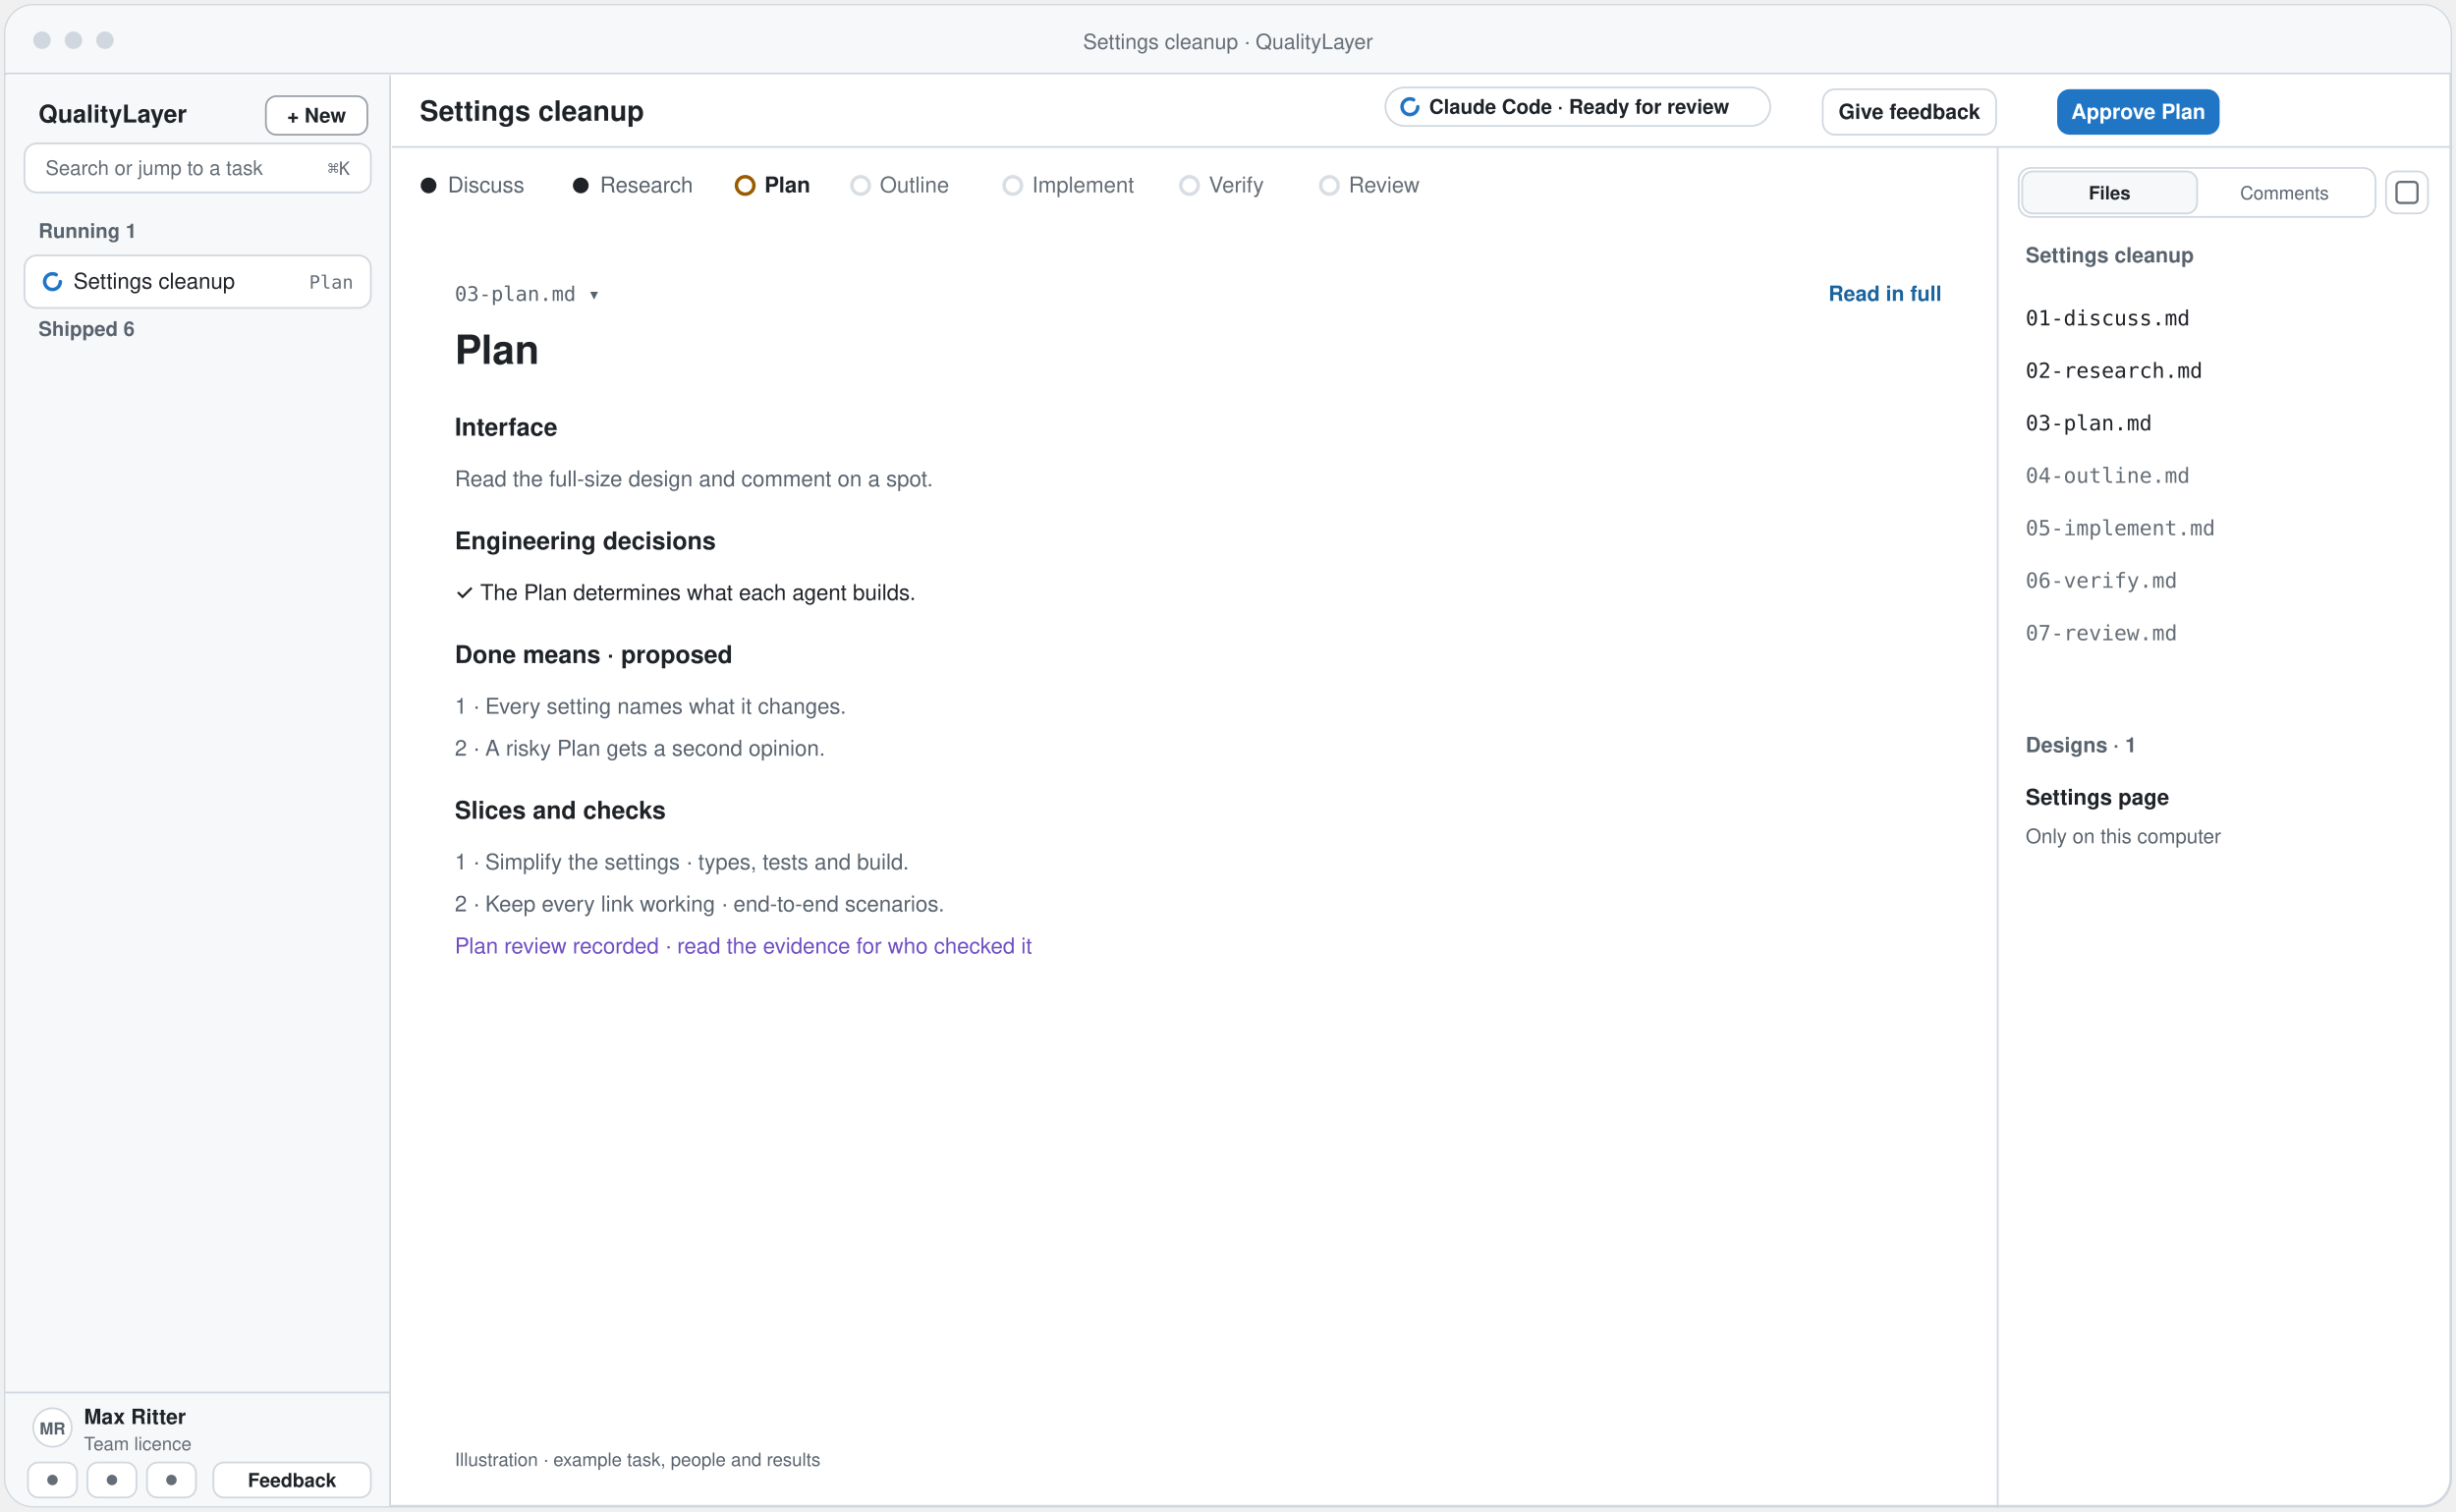
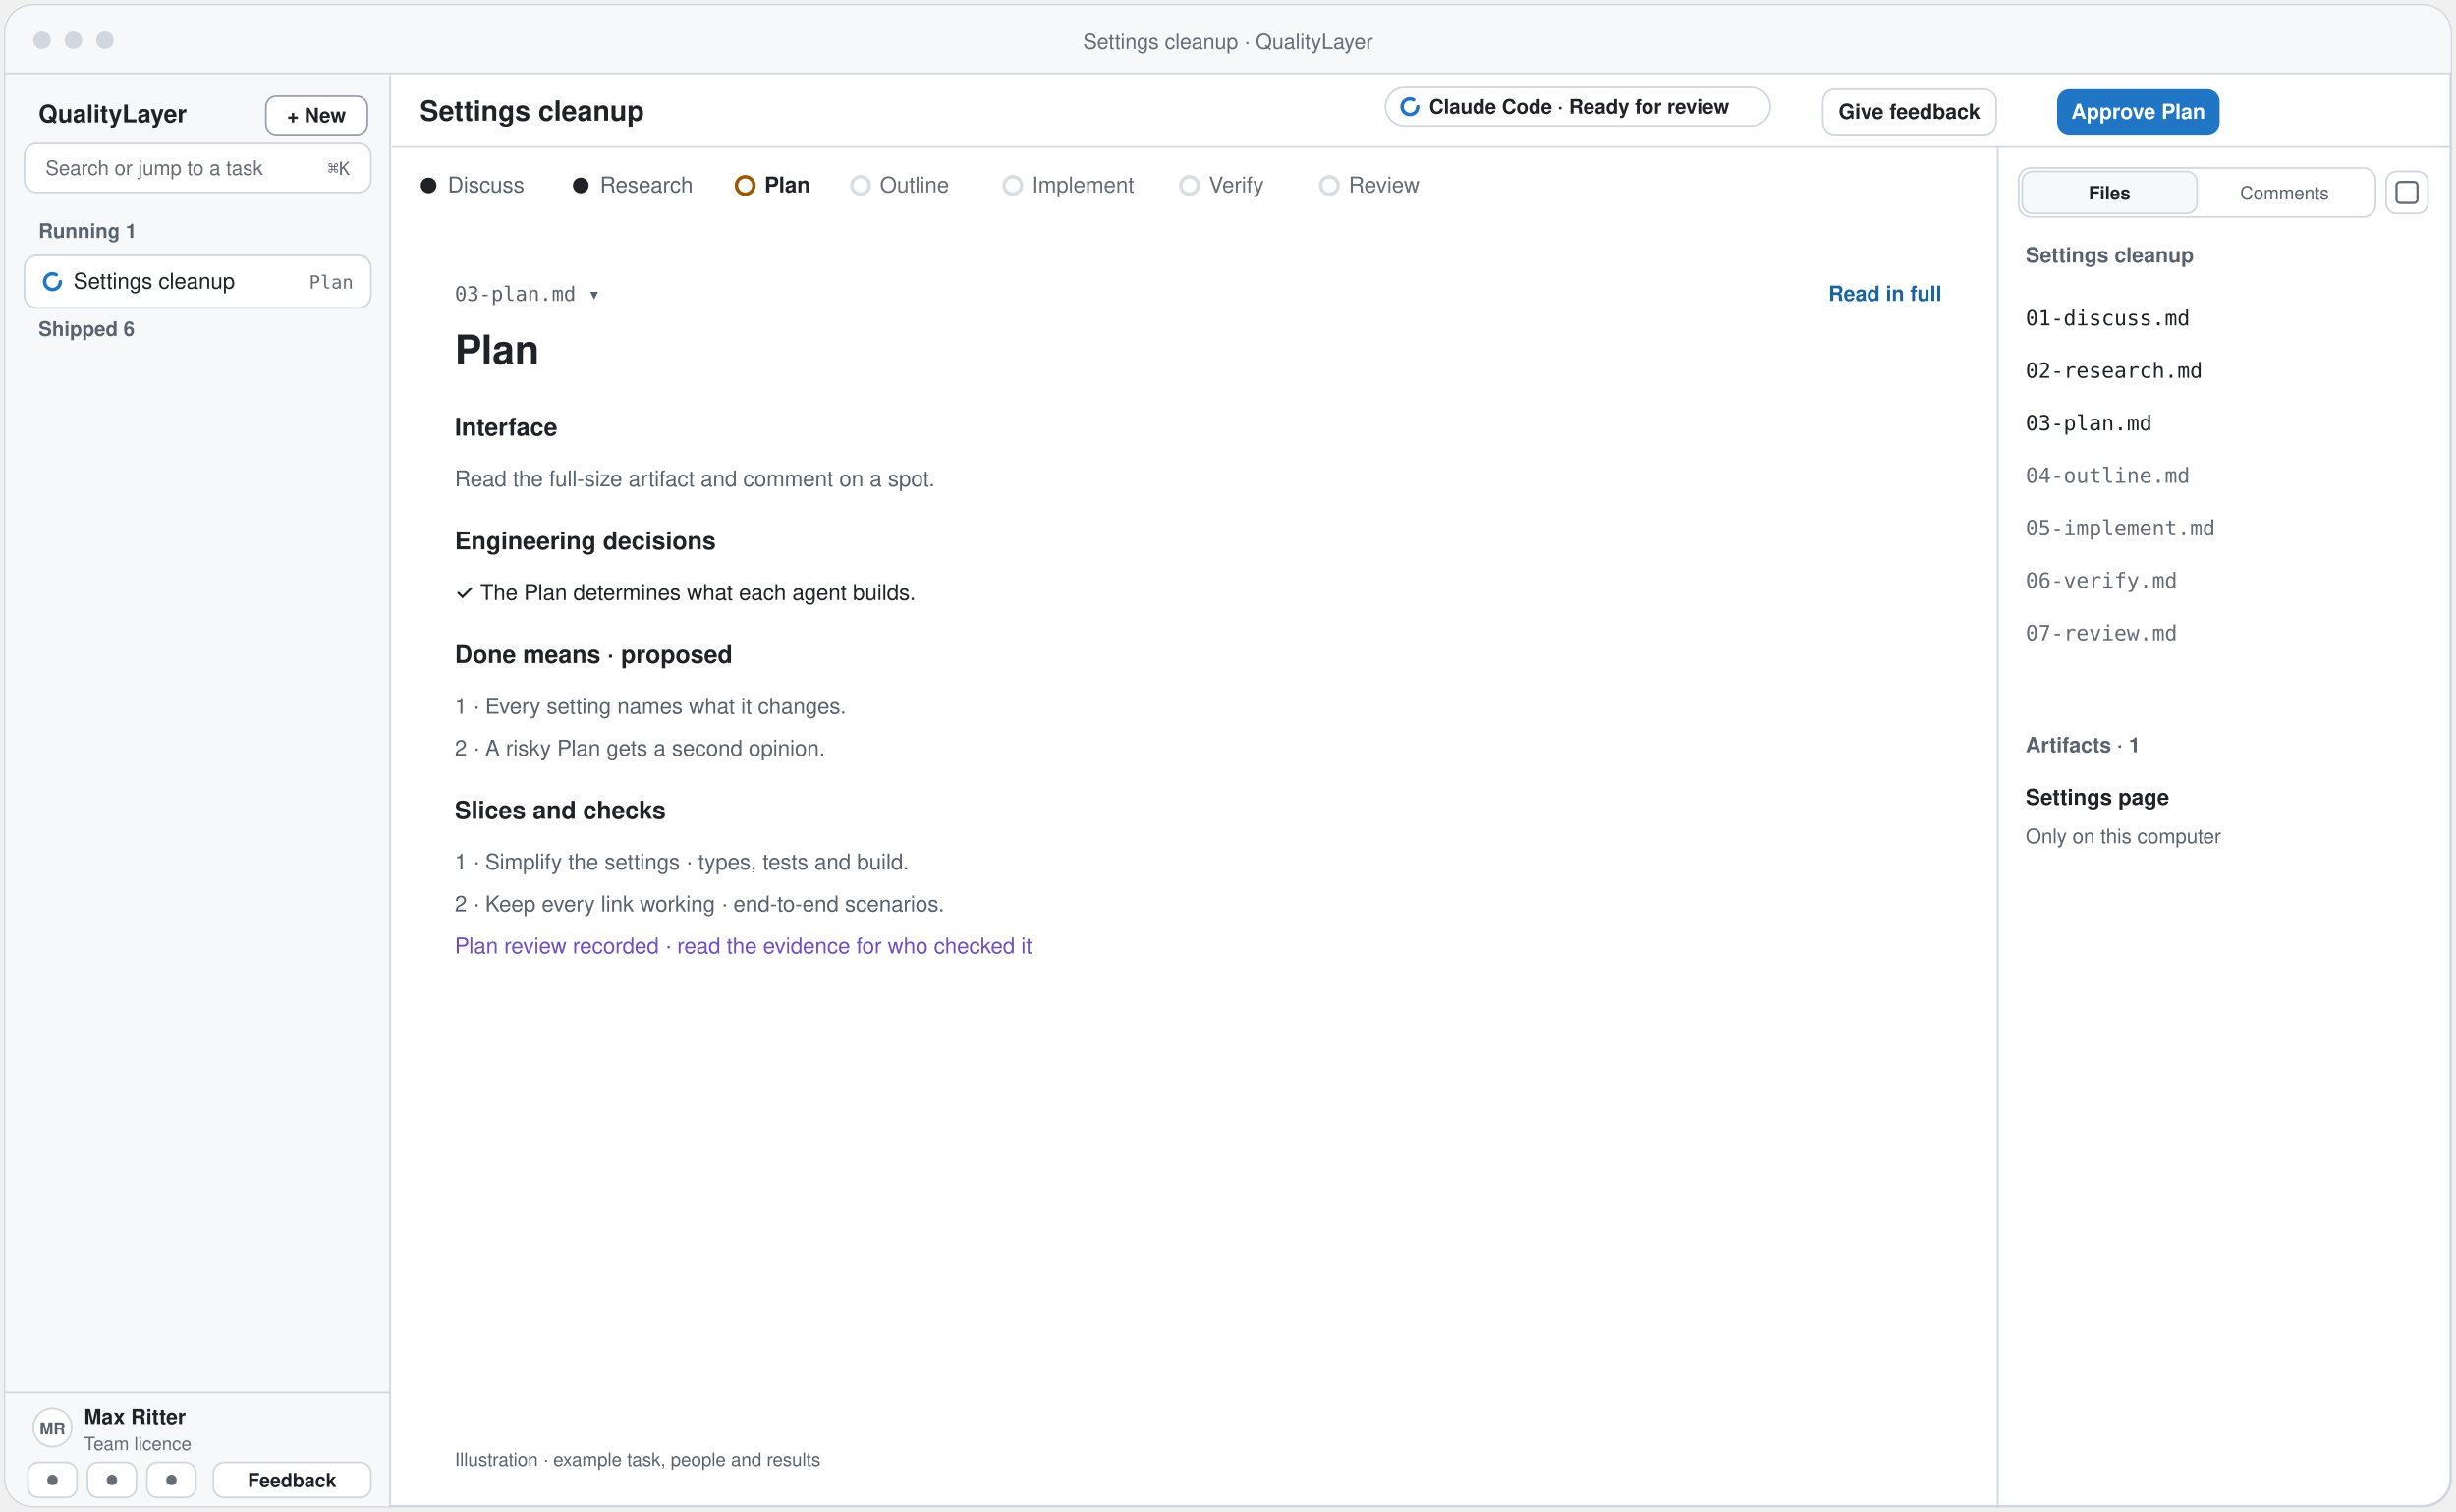
- <svg xmlns="http://www.w3.org/2000/svg" style="background:#ffffff" width="1404" height="864" viewBox="-2 -2 1404 864" role="img" aria-label="Plan: named agent status, one focused Your turn card above the work, visible own words and Send for questions, and Files / Comments with designs within Files">
+ <svg xmlns="http://www.w3.org/2000/svg" style="background:#ffffff" width="1404" height="864" viewBox="-2 -2 1404 864" role="img" aria-label="Plan: named agent status, one focused Your turn card above the work, visible own words and Send for questions, and Files / Comments with artifacts within Files">
  <rect x="1" y="1" width="1398" height="858" rx="16" fill="#ffffff" stroke="#d0d7de" stroke-width="1.5" />
  <path d="M1 17 a16 16 0 0 1 16 -16 H1383 a16 16 0 0 1 16 16 V40 H1 Z" fill="#f6f8fa" />
  <line x1="1" y1="40" x2="1399" y2="40" stroke="#d0d7de" />
  <circle cx="22" cy="21" r="5" fill="#d0d7de" />
  <circle cx="40" cy="21" r="5" fill="#d0d7de" />
  <circle cx="58" cy="21" r="5" fill="#d0d7de" />
  <text x="700.0" y="26" font-family="-apple-system, BlinkMacSystemFont, 'Segoe UI', 'Helvetica Neue', Helvetica, Arial, sans-serif" font-size="12" font-weight="500" fill="#656d76" text-anchor="middle">Settings cleanup · QualityLayer</text>
  <path d="M1 41 H221 V859 H17 a16 16 0 0 1 -16 -16 Z" fill="#f6f8fa" />
  <line x1="221" y1="41" x2="221" y2="859" stroke="#d0d7de" />
  <text x="20" y="68" font-family="-apple-system, BlinkMacSystemFont, 'Segoe UI', 'Helvetica Neue', Helvetica, Arial, sans-serif" font-size="14" font-weight="700" fill="#1f2328" text-anchor="start">QualityLayer</text>
  <rect x="150" y="53" width="58" height="22" rx="6" fill="#ffffff" stroke="#59636e" stroke-opacity="0.6" />
  <text x="179" y="68" font-family="-apple-system, BlinkMacSystemFont, 'Segoe UI', 'Helvetica Neue', Helvetica, Arial, sans-serif" font-size="11.5" font-weight="600" fill="#1f2328" text-anchor="middle">+ New</text>
  <rect x="12" y="80" width="198" height="28" rx="7" fill="#ffffff" stroke="#d0d7de" />
  <text x="24" y="98" font-family="-apple-system, BlinkMacSystemFont, 'Segoe UI', 'Helvetica Neue', Helvetica, Arial, sans-serif" font-size="11.5" font-weight="400" fill="#656d76" text-anchor="start">Search or jump to a task</text>
  <text x="198" y="98" font-family="ui-monospace, SFMono-Regular, Menlo, Consolas, monospace" font-size="10.5" font-weight="500" fill="#656d76" text-anchor="end">⌘K</text>
  <text x="20" y="134" font-family="-apple-system, BlinkMacSystemFont, 'Segoe UI', 'Helvetica Neue', Helvetica, Arial, sans-serif" font-size="11.5" font-weight="650" fill="#59636e" text-anchor="start">Running  1</text>
  <rect x="12" y="144" width="198" height="30" rx="7" fill="#ffffff" stroke="#d0d7de" />
  <circle cx="28" cy="159" r="4.5" fill="none" stroke="#2076c5" stroke-width="2" stroke-dasharray="23.4 5.4" stroke-linecap="round" />
  <text x="40" y="163" font-family="-apple-system, BlinkMacSystemFont, 'Segoe UI', 'Helvetica Neue', Helvetica, Arial, sans-serif" font-size="12.5" font-weight="500" fill="#1f2328" text-anchor="start">Settings cleanup</text>
  <text x="200" y="163" font-family="ui-monospace, SFMono-Regular, Menlo, Consolas, monospace" font-size="10.5" font-weight="500" fill="#656d76" text-anchor="end">Plan</text>
  <text x="20" y="190" font-family="-apple-system, BlinkMacSystemFont, 'Segoe UI', 'Helvetica Neue', Helvetica, Arial, sans-serif" font-size="11.5" font-weight="650" fill="#59636e" text-anchor="start">Shipped  6</text>
  <line x1="1" y1="794" x2="221" y2="794" stroke="#d0d7de" />
  <circle cx="28" cy="814" r="11" fill="#ffffff" stroke="#d0d7de" />
  <text x="28" y="818" font-family="-apple-system, BlinkMacSystemFont, 'Segoe UI', 'Helvetica Neue', Helvetica, Arial, sans-serif" font-size="9.5" font-weight="650" fill="#59636e" text-anchor="middle">MR</text>
  <text x="46" y="812" font-family="-apple-system, BlinkMacSystemFont, 'Segoe UI', 'Helvetica Neue', Helvetica, Arial, sans-serif" font-size="12" font-weight="600" fill="#1f2328" text-anchor="start">Max Ritter</text>
  <text x="46" y="827" font-family="-apple-system, BlinkMacSystemFont, 'Segoe UI', 'Helvetica Neue', Helvetica, Arial, sans-serif" font-size="10.5" font-weight="400" fill="#656d76" text-anchor="start">Team licence</text>
  <rect x="14" y="834" width="28" height="20" rx="6" fill="#ffffff" stroke="#d0d7de" />
  <circle cx="28" cy="844" r="3" fill="#656d76" />
  <rect x="48" y="834" width="28" height="20" rx="6" fill="#ffffff" stroke="#d0d7de" />
  <circle cx="62" cy="844" r="3" fill="#656d76" />
  <rect x="82" y="834" width="28" height="20" rx="6" fill="#ffffff" stroke="#d0d7de" />
  <circle cx="96" cy="844" r="3" fill="#656d76" />
  <rect x="120" y="834" width="90" height="20" rx="6" fill="#ffffff" stroke="#d0d7de" />
  <text x="165" y="848" font-family="-apple-system, BlinkMacSystemFont, 'Segoe UI', 'Helvetica Neue', Helvetica, Arial, sans-serif" font-size="11" font-weight="600" fill="#1f2328" text-anchor="middle">Feedback</text>
  <text x="238" y="67" font-family="-apple-system, BlinkMacSystemFont, 'Segoe UI', 'Helvetica Neue', Helvetica, Arial, sans-serif" font-size="16" font-weight="650" fill="#1f2328" text-anchor="start">Settings cleanup</text>
  <circle cx="243" cy="104" r="4.5" fill="#1f2328" />
  <text x="254" y="108" font-family="-apple-system, BlinkMacSystemFont, 'Segoe UI', 'Helvetica Neue', Helvetica, Arial, sans-serif" font-size="12.5" font-weight="400" fill="#59636e">Discuss</text>
  <circle cx="330.0" cy="104" r="4.5" fill="#1f2328" />
  <text x="341.0" y="108" font-family="-apple-system, BlinkMacSystemFont, 'Segoe UI', 'Helvetica Neue', Helvetica, Arial, sans-serif" font-size="12.5" font-weight="400" fill="#59636e">Research</text>
  <circle cx="424.0" cy="104" r="5" fill="none" stroke="#9a5b00" stroke-width="2" />
  <text x="435.0" y="108" font-family="-apple-system, BlinkMacSystemFont, 'Segoe UI', 'Helvetica Neue', Helvetica, Arial, sans-serif" font-size="12.5" font-weight="600" fill="#1f2328">Plan</text>
  <circle cx="490.0" cy="104" r="5" fill="none" stroke="#d8dee4" stroke-width="2" />
  <text x="501.0" y="108" font-family="-apple-system, BlinkMacSystemFont, 'Segoe UI', 'Helvetica Neue', Helvetica, Arial, sans-serif" font-size="12.5" font-weight="400" fill="#656d76">Outline</text>
  <circle cx="577.0" cy="104" r="5" fill="none" stroke="#d8dee4" stroke-width="2" />
  <text x="588.0" y="108" font-family="-apple-system, BlinkMacSystemFont, 'Segoe UI', 'Helvetica Neue', Helvetica, Arial, sans-serif" font-size="12.5" font-weight="400" fill="#656d76">Implement</text>
  <circle cx="678.0" cy="104" r="5" fill="none" stroke="#d8dee4" stroke-width="2" />
  <text x="689.0" y="108" font-family="-apple-system, BlinkMacSystemFont, 'Segoe UI', 'Helvetica Neue', Helvetica, Arial, sans-serif" font-size="12.5" font-weight="400" fill="#656d76">Verify</text>
  <circle cx="758.0" cy="104" r="5" fill="none" stroke="#d8dee4" stroke-width="2" />
  <text x="769.0" y="108" font-family="-apple-system, BlinkMacSystemFont, 'Segoe UI', 'Helvetica Neue', Helvetica, Arial, sans-serif" font-size="12.5" font-weight="400" fill="#656d76">Review</text>
  <rect x="790" y="48" width="220.0" height="22" rx="11" fill="#ffffff" stroke="#d0d7de" />
  <circle cx="804" cy="59" r="4.5" fill="none" stroke="#2076c5" stroke-width="2" stroke-dasharray="23.4 5.4" stroke-linecap="round" />
  <text x="815" y="63" font-family="-apple-system, BlinkMacSystemFont, 'Segoe UI', 'Helvetica Neue', Helvetica, Arial, sans-serif" font-size="11.5" font-weight="600" fill="#1f2328" text-anchor="start">Claude Code · Ready for review</text>
  <rect x="1040" y="49" width="99.12" height="26" rx="7" fill="#ffffff" stroke="#d0d7de" />
  <text x="1089.56" y="66.0" font-family="-apple-system, BlinkMacSystemFont, 'Segoe UI', 'Helvetica Neue', Helvetica, Arial, sans-serif" font-size="12" font-weight="600" fill="#1f2328" text-anchor="middle">Give feedback</text>
  <rect x="1174" y="49" width="92.88" height="26" rx="7" fill="#2076c5" />
  <text x="1220.44" y="66.0" font-family="-apple-system, BlinkMacSystemFont, 'Segoe UI', 'Helvetica Neue', Helvetica, Arial, sans-serif" font-size="12" font-weight="650" fill="#ffffff" text-anchor="middle">Approve Plan</text>
  <line x1="222" y1="82" x2="1400" y2="82" stroke="#d0d7de" />
  <text x="258" y="170" font-family="ui-monospace, SFMono-Regular, Menlo, Consolas, monospace" font-size="11.5" font-weight="500" fill="#59636e" text-anchor="start">03-plan.md  ▾</text>
  <text x="1108" y="170" font-family="-apple-system, BlinkMacSystemFont, 'Segoe UI', 'Helvetica Neue', Helvetica, Arial, sans-serif" font-size="12" font-weight="600" fill="#1a649f" text-anchor="end">Read in full</text>
  <text x="258" y="206" font-family="-apple-system, BlinkMacSystemFont, 'Segoe UI', 'Helvetica Neue', Helvetica, Arial, sans-serif" font-size="23" font-weight="650" fill="#1f2328" text-anchor="start">Plan</text>
  <text x="258" y="247" font-family="-apple-system, BlinkMacSystemFont, 'Segoe UI', 'Helvetica Neue', Helvetica, Arial, sans-serif" font-size="14" font-weight="650" fill="#1f2328" text-anchor="start">Interface</text>
-   <text x="258" y="276" font-family="-apple-system, BlinkMacSystemFont, 'Segoe UI', 'Helvetica Neue', Helvetica, Arial, sans-serif" font-size="12.5" font-weight="500" fill="#59636e" text-anchor="start">Read the full-size design and comment on a spot.</text>
+   <text x="258" y="276" font-family="-apple-system, BlinkMacSystemFont, 'Segoe UI', 'Helvetica Neue', Helvetica, Arial, sans-serif" font-size="12.5" font-weight="500" fill="#59636e" text-anchor="start">Read the full-size artifact and comment on a spot.</text>
  <text x="258" y="312" font-family="-apple-system, BlinkMacSystemFont, 'Segoe UI', 'Helvetica Neue', Helvetica, Arial, sans-serif" font-size="14" font-weight="650" fill="#1f2328" text-anchor="start">Engineering decisions</text>
  <text x="258" y="341" font-family="-apple-system, BlinkMacSystemFont, 'Segoe UI', 'Helvetica Neue', Helvetica, Arial, sans-serif" font-size="12.5" font-weight="500" fill="#1f2328" text-anchor="start">✓ The Plan determines what each agent builds.</text>
  <text x="258" y="377" font-family="-apple-system, BlinkMacSystemFont, 'Segoe UI', 'Helvetica Neue', Helvetica, Arial, sans-serif" font-size="14" font-weight="650" fill="#1f2328" text-anchor="start">Done means · proposed</text>
  <text x="258" y="406" font-family="-apple-system, BlinkMacSystemFont, 'Segoe UI', 'Helvetica Neue', Helvetica, Arial, sans-serif" font-size="12.5" font-weight="500" fill="#59636e" text-anchor="start">1 · Every setting names what it changes.</text>
  <text x="258" y="430" font-family="-apple-system, BlinkMacSystemFont, 'Segoe UI', 'Helvetica Neue', Helvetica, Arial, sans-serif" font-size="12.5" font-weight="500" fill="#59636e" text-anchor="start">2 · A risky Plan gets a second opinion.</text>
  <text x="258" y="466" font-family="-apple-system, BlinkMacSystemFont, 'Segoe UI', 'Helvetica Neue', Helvetica, Arial, sans-serif" font-size="14" font-weight="650" fill="#1f2328" text-anchor="start">Slices and checks</text>
  <text x="258" y="495" font-family="-apple-system, BlinkMacSystemFont, 'Segoe UI', 'Helvetica Neue', Helvetica, Arial, sans-serif" font-size="12.5" font-weight="500" fill="#59636e" text-anchor="start">1 · Simplify the settings · types, tests and build.</text>
  <text x="258" y="519" font-family="-apple-system, BlinkMacSystemFont, 'Segoe UI', 'Helvetica Neue', Helvetica, Arial, sans-serif" font-size="12.5" font-weight="500" fill="#59636e" text-anchor="start">2 · Keep every link working · end-to-end scenarios.</text>
  <text x="258" y="543" font-family="-apple-system, BlinkMacSystemFont, 'Segoe UI', 'Helvetica Neue', Helvetica, Arial, sans-serif" font-size="12.5" font-weight="500" fill="#6f4fc2" text-anchor="start">Plan review recorded · read the evidence for who checked it</text>
  <line x1="1140" y1="82" x2="1140" y2="860" stroke="#d0d7de" />
  <rect x="1152" y="94" width="204" height="28" rx="7" fill="#ffffff" stroke="#d0d7de" />
  <rect x="1154.0" y="96" width="100.0" height="24" rx="6" fill="#f6f8fa" stroke="#d0d7de" />
  <text x="1204.0" y="112" font-family="-apple-system, BlinkMacSystemFont, 'Segoe UI', 'Helvetica Neue', Helvetica, Arial, sans-serif" font-size="10.5" font-weight="600" fill="#1f2328" text-anchor="middle">Files</text>
  <text x="1304.0" y="112" font-family="-apple-system, BlinkMacSystemFont, 'Segoe UI', 'Helvetica Neue', Helvetica, Arial, sans-serif" font-size="10.5" font-weight="500" fill="#59636e" text-anchor="middle">Comments</text>
  <rect x="1362" y="96" width="24" height="24" rx="6" fill="#ffffff" stroke="#d0d7de" />
  <rect x="1368" y="102" width="12" height="12" rx="2" fill="none" stroke="#656d76" stroke-width="1.3" />
  <text x="1156" y="148" font-family="-apple-system, BlinkMacSystemFont, 'Segoe UI', 'Helvetica Neue', Helvetica, Arial, sans-serif" font-size="12" font-weight="600" fill="#59636e" text-anchor="start">Settings cleanup</text>
  <text x="1156" y="184" font-family="ui-monospace, SFMono-Regular, Menlo, Consolas, monospace" font-size="12" font-weight="500" fill="#1f2328" text-anchor="start">01-discuss.md</text>
  <text x="1156" y="214" font-family="ui-monospace, SFMono-Regular, Menlo, Consolas, monospace" font-size="12" font-weight="500" fill="#1f2328" text-anchor="start">02-research.md</text>
  <text x="1156" y="244" font-family="ui-monospace, SFMono-Regular, Menlo, Consolas, monospace" font-size="12" font-weight="500" fill="#1f2328" text-anchor="start">03-plan.md</text>
  <text x="1156" y="274" font-family="ui-monospace, SFMono-Regular, Menlo, Consolas, monospace" font-size="12" font-weight="500" fill="#656d76" text-anchor="start">04-outline.md</text>
  <text x="1156" y="304" font-family="ui-monospace, SFMono-Regular, Menlo, Consolas, monospace" font-size="12" font-weight="500" fill="#656d76" text-anchor="start">05-implement.md</text>
  <text x="1156" y="334" font-family="ui-monospace, SFMono-Regular, Menlo, Consolas, monospace" font-size="12" font-weight="500" fill="#656d76" text-anchor="start">06-verify.md</text>
  <text x="1156" y="364" font-family="ui-monospace, SFMono-Regular, Menlo, Consolas, monospace" font-size="12" font-weight="500" fill="#656d76" text-anchor="start">07-review.md</text>
-   <text x="1156" y="428" font-family="-apple-system, BlinkMacSystemFont, 'Segoe UI', 'Helvetica Neue', Helvetica, Arial, sans-serif" font-size="12" font-weight="600" fill="#59636e" text-anchor="start">Designs · 1</text>
+   <text x="1156" y="428" font-family="-apple-system, BlinkMacSystemFont, 'Segoe UI', 'Helvetica Neue', Helvetica, Arial, sans-serif" font-size="12" font-weight="600" fill="#59636e" text-anchor="start">Artifacts · 1</text>
  <text x="1156" y="458" font-family="-apple-system, BlinkMacSystemFont, 'Segoe UI', 'Helvetica Neue', Helvetica, Arial, sans-serif" font-size="12.5" font-weight="600" fill="#1f2328" text-anchor="start">Settings page</text>
  <text x="1156" y="480" font-family="-apple-system, BlinkMacSystemFont, 'Segoe UI', 'Helvetica Neue', Helvetica, Arial, sans-serif" font-size="11.5" font-weight="400" fill="#59636e" text-anchor="start">Only on this computer</text>
  <text x="258" y="836" font-family="-apple-system, BlinkMacSystemFont, 'Segoe UI', 'Helvetica Neue', Helvetica, Arial, sans-serif" font-size="10.5" font-weight="400" fill="#59636e" text-anchor="start">Illustration · example task, people and results</text>
</svg>
